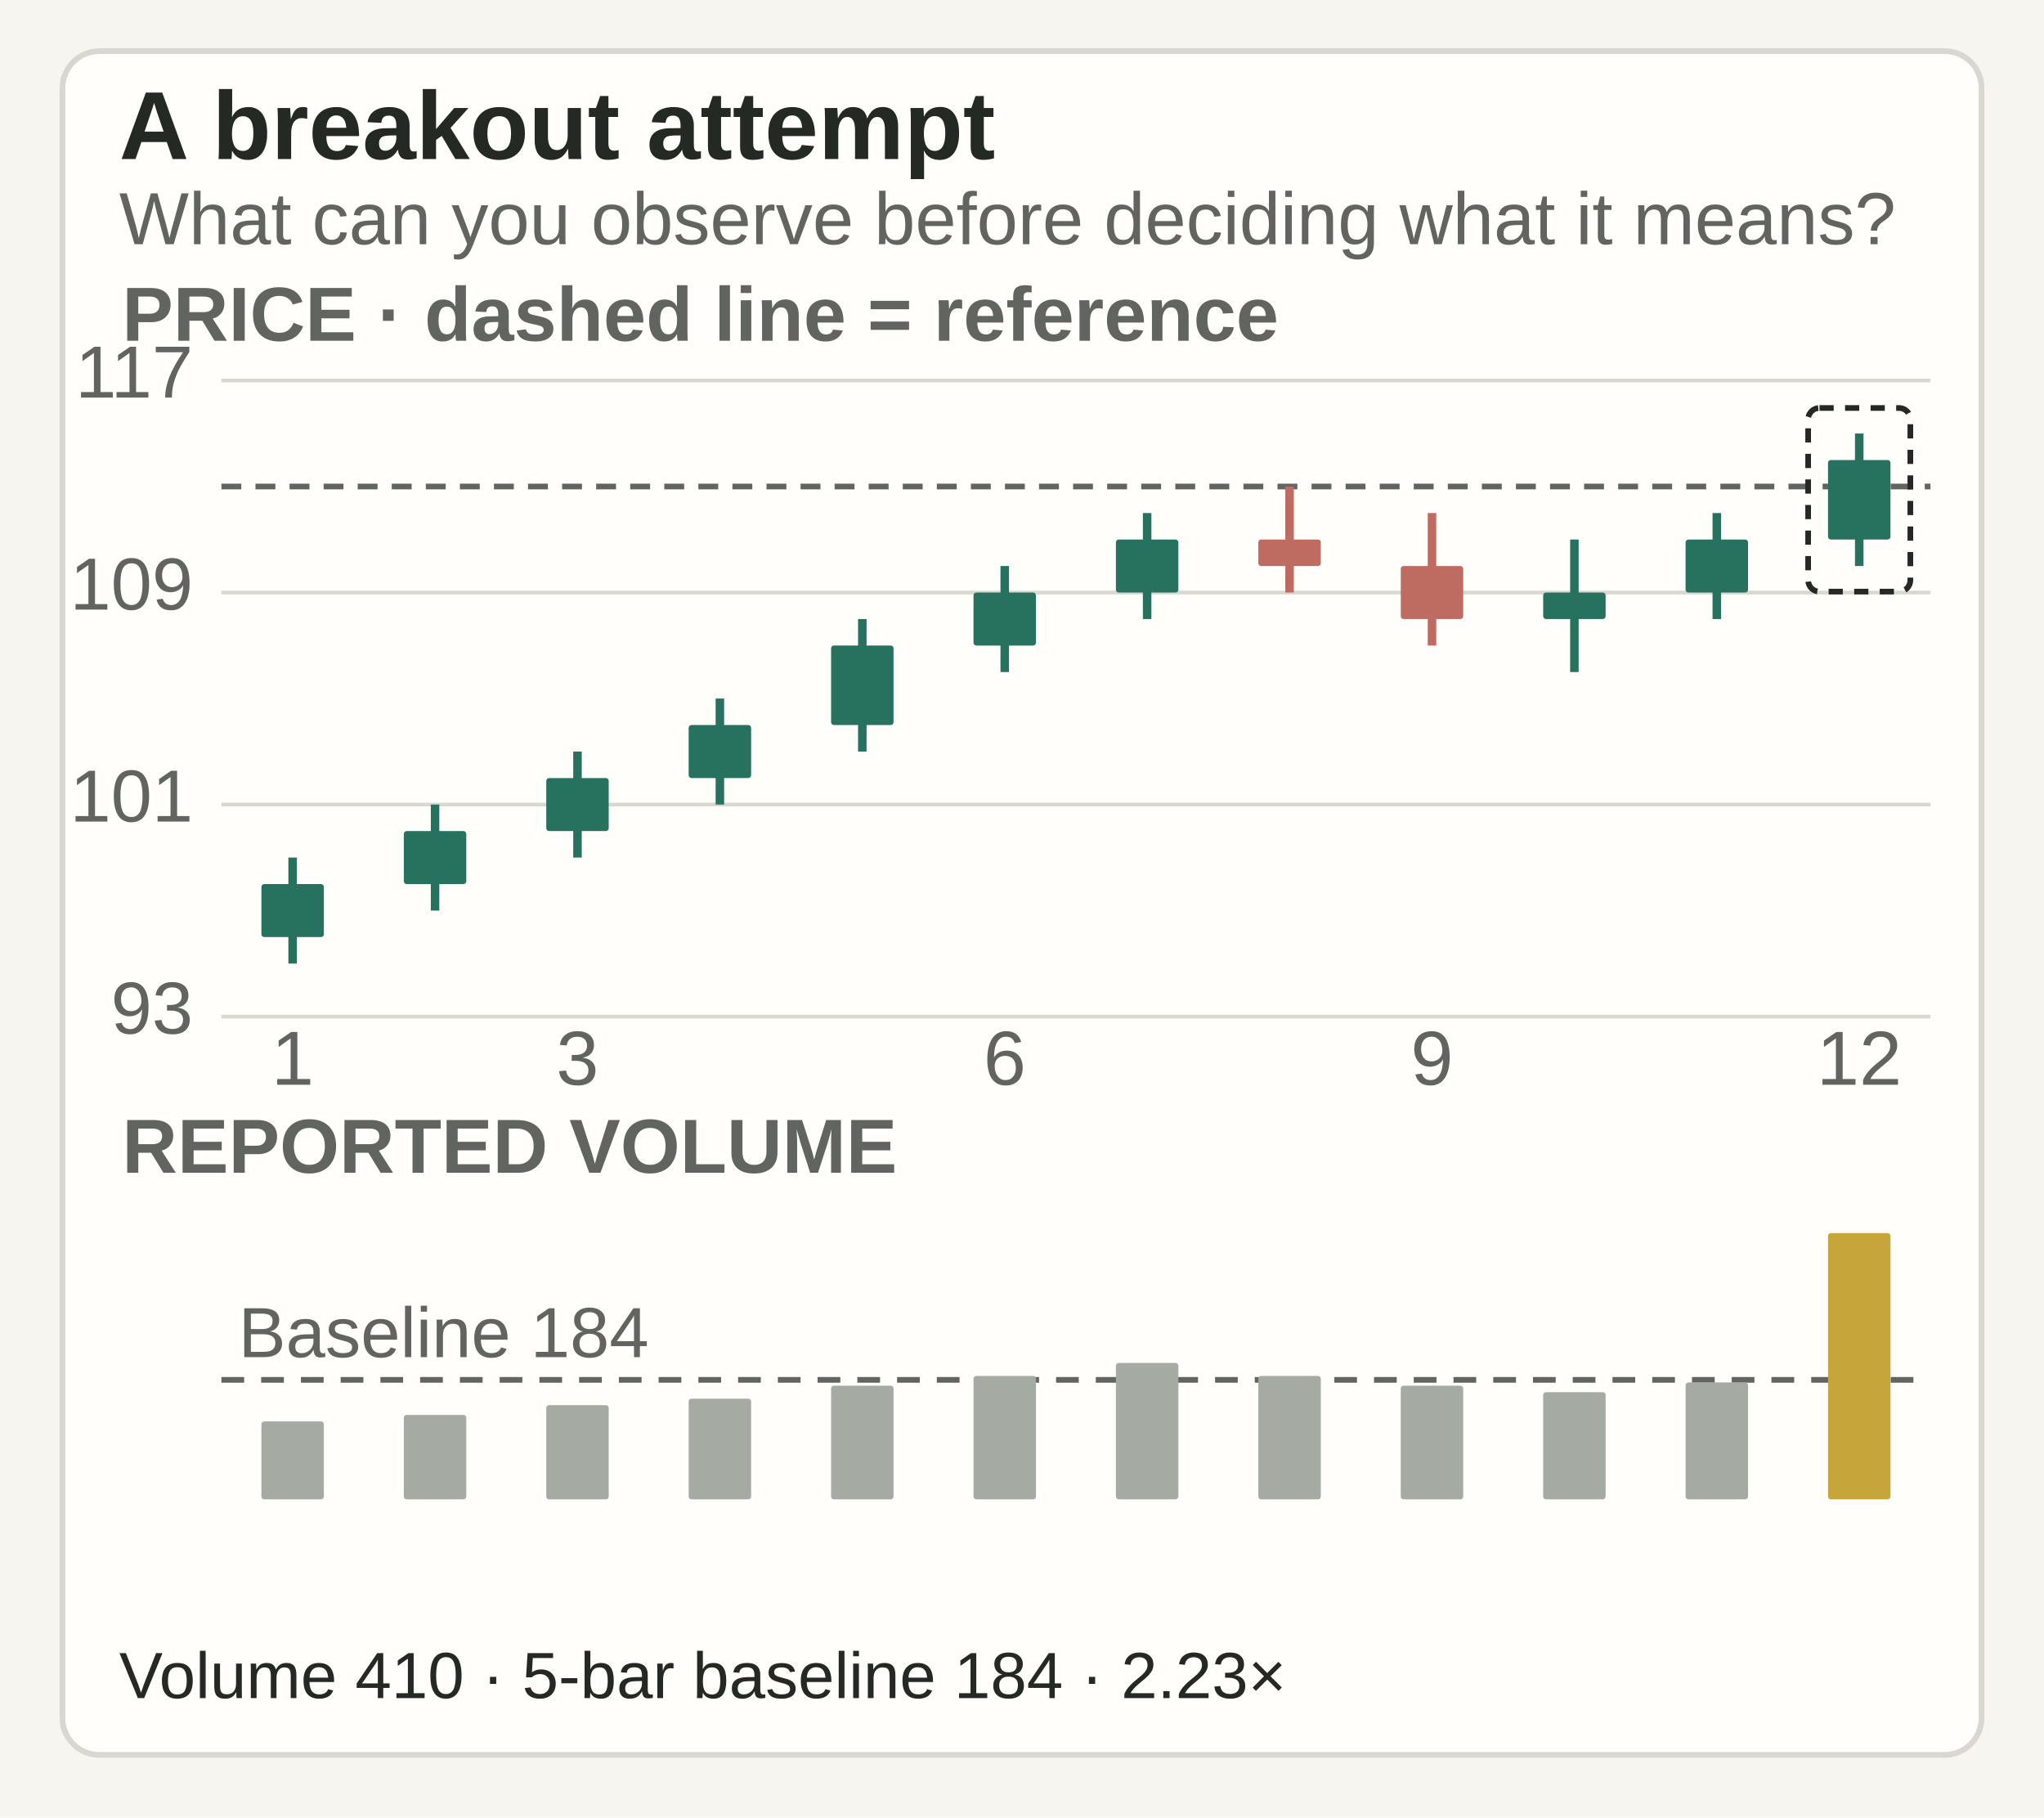
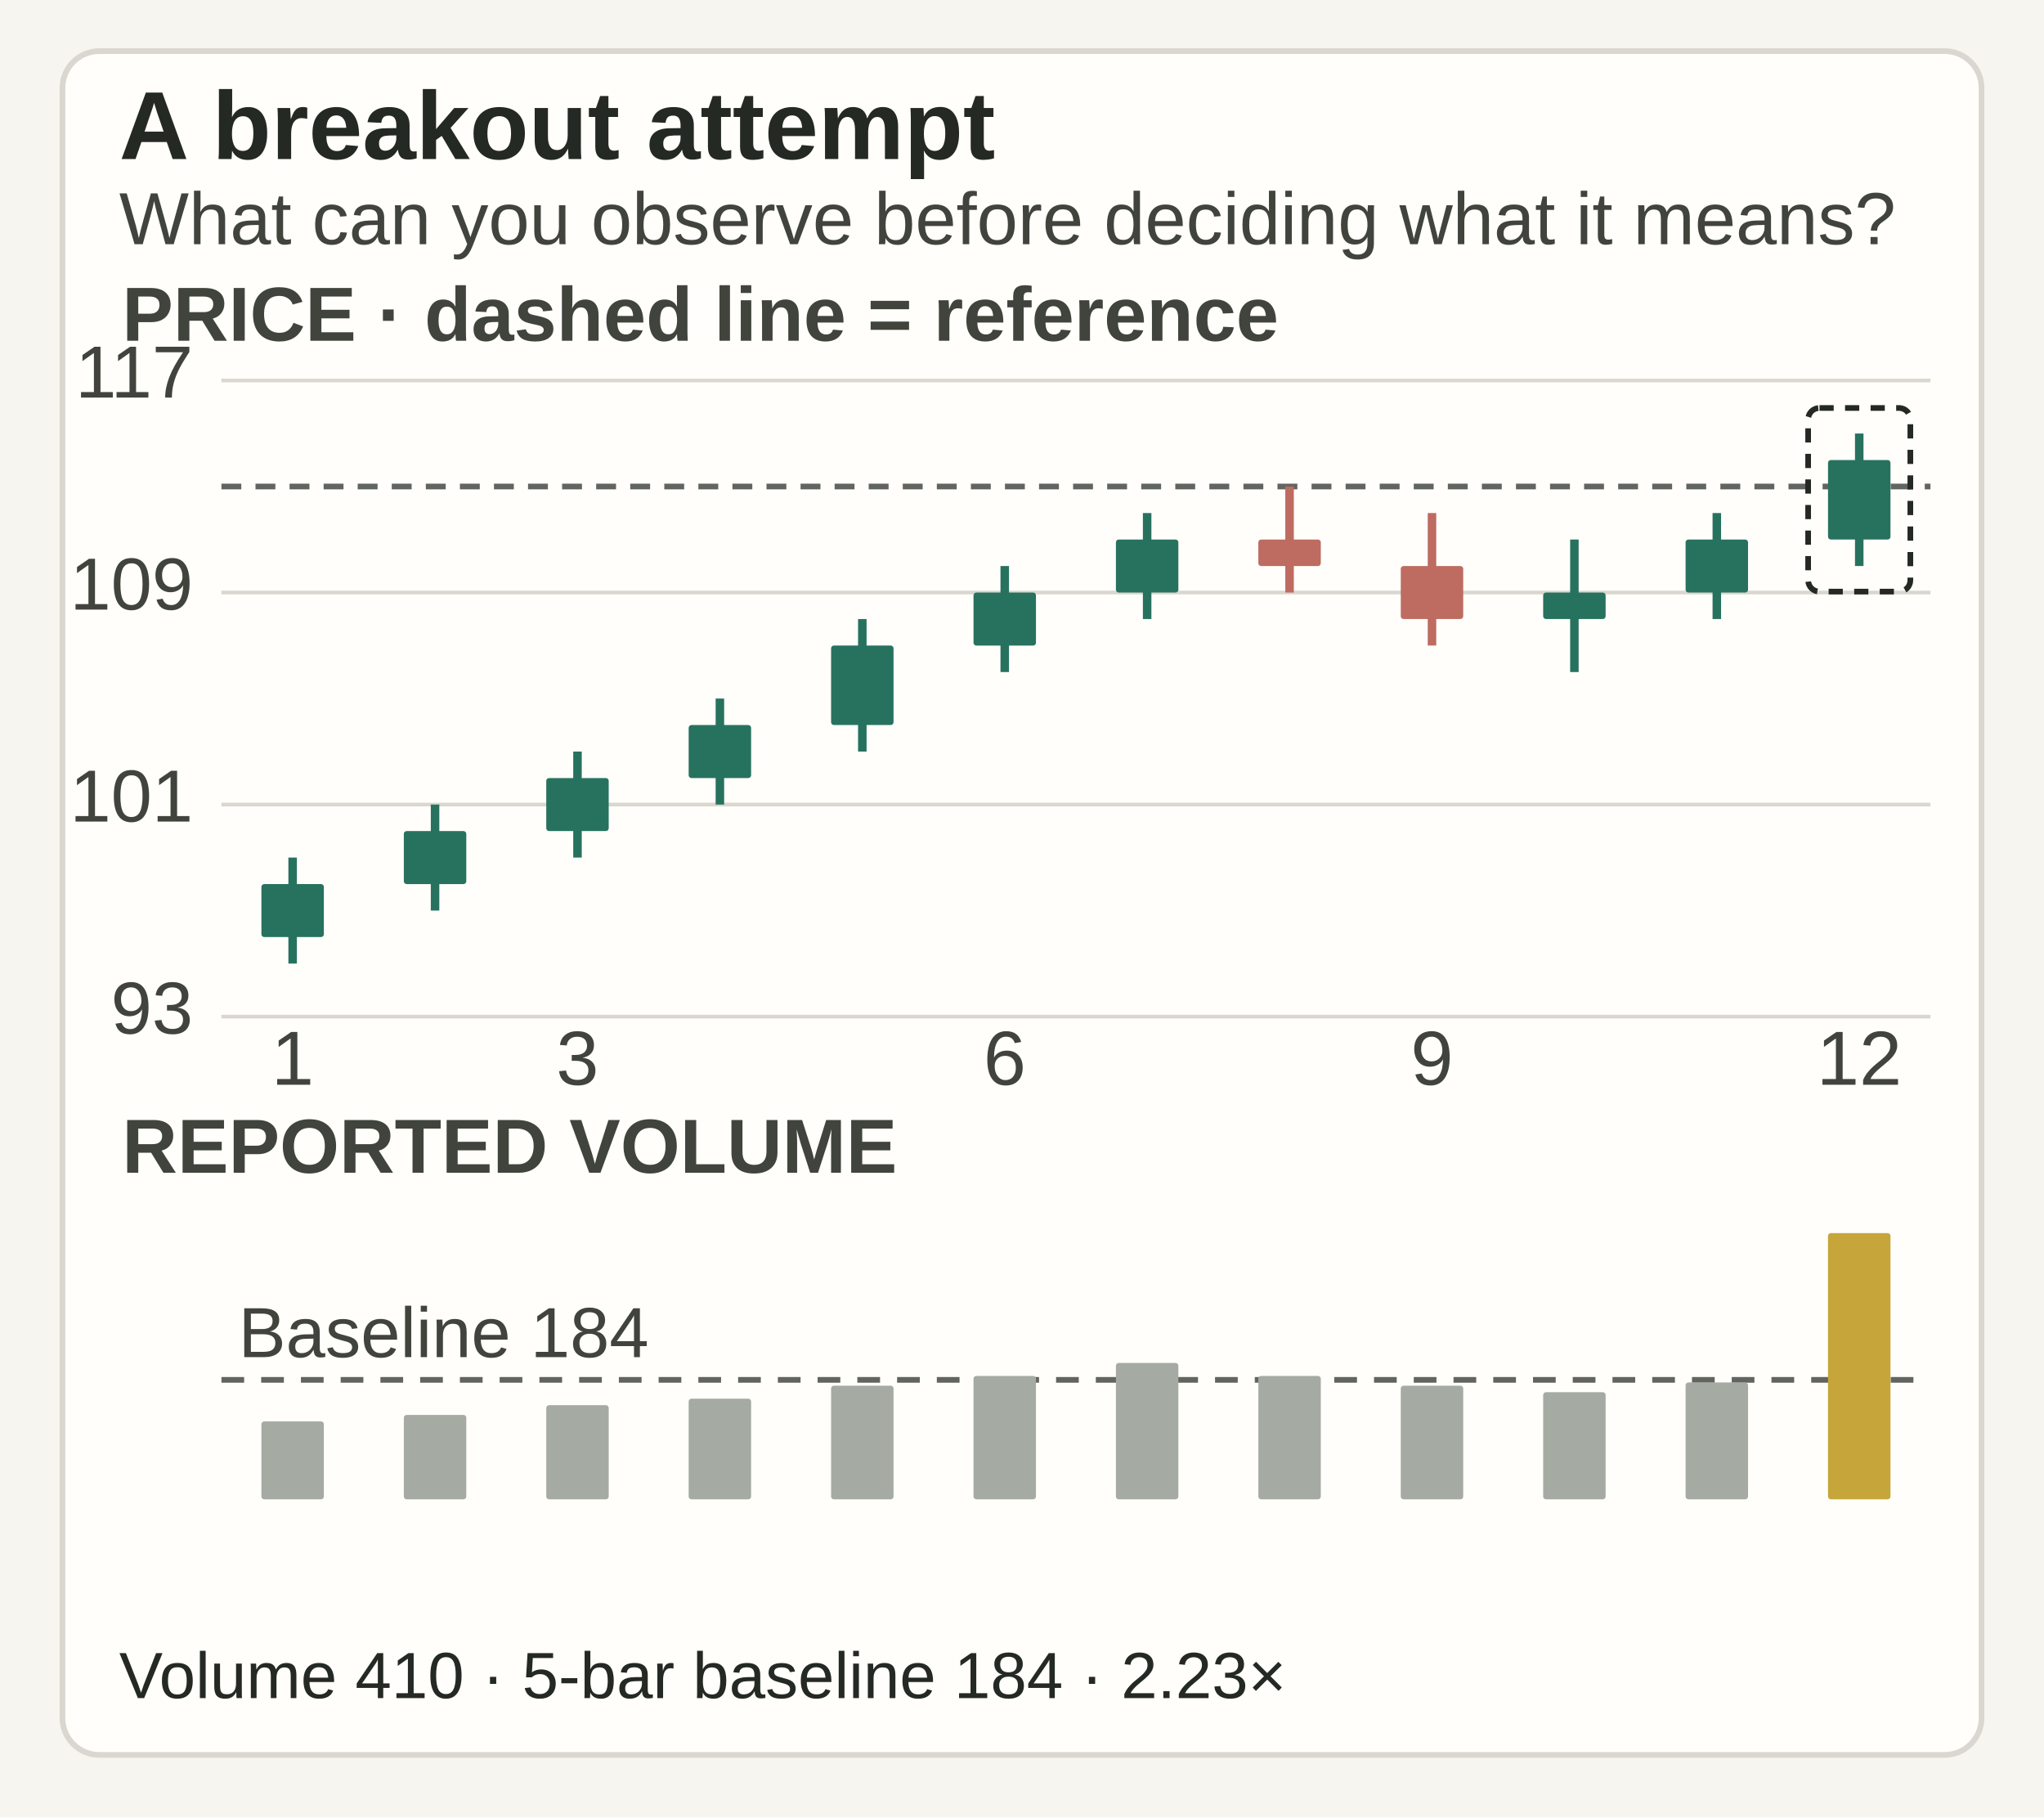
<svg xmlns="http://www.w3.org/2000/svg" width="720" height="640" viewBox="0 0 720 640" role="img" aria-labelledby="title desc">
  <rect width="720" height="640" fill="#f6f5f0" />
  <rect x="22" y="18" width="676" height="600" rx="13" fill="#fffefa" stroke="#d9d7cf" stroke-width="2" />
  <text x="42" y="56" font-family="Arial,Helvetica,sans-serif" font-size="34" font-weight="700" fill="#252923">A breakout attempt</text>
-   <text x="42" y="86" font-family="Arial,Helvetica,sans-serif" font-size="26" fill="#62645f">What can you observe before deciding what it means?</text>
-   <text x="43" y="120" font-family="Arial,Helvetica,sans-serif" font-size="27" font-weight="700" fill="#62645f">PRICE · dashed line = reference</text>
+   <text x="42" y="86" font-family="Arial,Helvetica,sans-serif" font-size="26" fill="#41443d">What can you observe before deciding what it means?</text>
+   <text x="43" y="120" font-family="Arial,Helvetica,sans-serif" font-size="27" font-weight="700" fill="#41443d">PRICE · dashed line = reference</text>
  <line x1="78" y1="134" x2="680" y2="134" stroke="#d9d7cf" stroke-width="1.3" />
-   <text x="68" y="140" font-family="Arial,Helvetica,sans-serif" font-size="26" text-anchor="end" fill="#62645f">117</text>
+   <text x="68" y="140" font-family="Arial,Helvetica,sans-serif" font-size="26" text-anchor="end" fill="#41443d">117</text>
  <line x1="78" y1="208.67" x2="680" y2="208.67" stroke="#d9d7cf" stroke-width="1.3" />
-   <text x="68" y="214.67" font-family="Arial,Helvetica,sans-serif" font-size="26" text-anchor="end" fill="#62645f">109</text>
+   <text x="68" y="214.67" font-family="Arial,Helvetica,sans-serif" font-size="26" text-anchor="end" fill="#41443d">109</text>
  <line x1="78" y1="283.33" x2="680" y2="283.33" stroke="#d9d7cf" stroke-width="1.3" />
-   <text x="68" y="289.33" font-family="Arial,Helvetica,sans-serif" font-size="26" text-anchor="end" fill="#62645f">101</text>
+   <text x="68" y="289.33" font-family="Arial,Helvetica,sans-serif" font-size="26" text-anchor="end" fill="#41443d">101</text>
  <line x1="78" y1="358" x2="680" y2="358" stroke="#d9d7cf" stroke-width="1.3" />
-   <text x="68" y="364" font-family="Arial,Helvetica,sans-serif" font-size="26" text-anchor="end" fill="#62645f">93</text>
+   <text x="68" y="364" font-family="Arial,Helvetica,sans-serif" font-size="26" text-anchor="end" fill="#41443d">93</text>
  <line x1="78" y1="171.33" x2="680" y2="171.33" stroke="#62645f" stroke-width="2" stroke-dasharray="7 5" />
  <line x1="103.08" y1="302" x2="103.08" y2="339.33" stroke="#27725f" stroke-width="3" />
  <rect x="92.08" y="311.33" width="22" height="18.67" rx="1" fill="#27725f" />
-   <text x="103.08" y="382" text-anchor="middle" font-family="Arial,Helvetica,sans-serif" font-size="27" fill="#62645f">1</text>
+   <text x="103.08" y="382" text-anchor="middle" font-family="Arial,Helvetica,sans-serif" font-size="27" fill="#41443d">1</text>
  <line x1="153.25" y1="283.33" x2="153.25" y2="320.67" stroke="#27725f" stroke-width="3" />
  <rect x="142.25" y="292.67" width="22" height="18.67" rx="1" fill="#27725f" />
  <line x1="203.42" y1="264.67" x2="203.42" y2="302" stroke="#27725f" stroke-width="3" />
  <rect x="192.42" y="274" width="22" height="18.67" rx="1" fill="#27725f" />
-   <text x="203.42" y="382" text-anchor="middle" font-family="Arial,Helvetica,sans-serif" font-size="27" fill="#62645f">3</text>
+   <text x="203.42" y="382" text-anchor="middle" font-family="Arial,Helvetica,sans-serif" font-size="27" fill="#41443d">3</text>
  <line x1="253.58" y1="246" x2="253.58" y2="283.33" stroke="#27725f" stroke-width="3" />
  <rect x="242.58" y="255.33" width="22" height="18.67" rx="1" fill="#27725f" />
  <line x1="303.75" y1="218" x2="303.75" y2="264.67" stroke="#27725f" stroke-width="3" />
  <rect x="292.75" y="227.33" width="22" height="28" rx="1" fill="#27725f" />
  <line x1="353.92" y1="199.33" x2="353.92" y2="236.67" stroke="#27725f" stroke-width="3" />
  <rect x="342.92" y="208.67" width="22" height="18.67" rx="1" fill="#27725f" />
-   <text x="353.92" y="382" text-anchor="middle" font-family="Arial,Helvetica,sans-serif" font-size="27" fill="#62645f">6</text>
+   <text x="353.92" y="382" text-anchor="middle" font-family="Arial,Helvetica,sans-serif" font-size="27" fill="#41443d">6</text>
  <line x1="404.08" y1="180.67" x2="404.08" y2="218" stroke="#27725f" stroke-width="3" />
  <rect x="393.08" y="190" width="22" height="18.67" rx="1" fill="#27725f" />
  <line x1="454.25" y1="171.33" x2="454.25" y2="208.67" stroke="#be6b61" stroke-width="3" />
  <rect x="443.25" y="190" width="22" height="9.33" rx="1" fill="#be6b61" />
  <line x1="504.42" y1="180.67" x2="504.42" y2="227.33" stroke="#be6b61" stroke-width="3" />
  <rect x="493.42" y="199.33" width="22" height="18.67" rx="1" fill="#be6b61" />
-   <text x="504.42" y="382" text-anchor="middle" font-family="Arial,Helvetica,sans-serif" font-size="27" fill="#62645f">9</text>
+   <text x="504.42" y="382" text-anchor="middle" font-family="Arial,Helvetica,sans-serif" font-size="27" fill="#41443d">9</text>
  <line x1="554.58" y1="190" x2="554.58" y2="236.67" stroke="#27725f" stroke-width="3" />
  <rect x="543.58" y="208.67" width="22" height="9.33" rx="1" fill="#27725f" />
  <line x1="604.75" y1="180.67" x2="604.75" y2="218" stroke="#27725f" stroke-width="3" />
  <rect x="593.75" y="190" width="22" height="18.67" rx="1" fill="#27725f" />
  <line x1="654.92" y1="152.67" x2="654.92" y2="199.33" stroke="#27725f" stroke-width="3" />
  <rect x="643.92" y="162" width="22" height="28" rx="1" fill="#27725f" />
  <rect x="636.92" y="143.67" width="36" height="64.67" rx="4" fill="none" stroke="#252923" stroke-width="2" stroke-dasharray="5 4" />
-   <text x="654.92" y="382" text-anchor="middle" font-family="Arial,Helvetica,sans-serif" font-size="27" fill="#62645f">12</text>
-   <text x="43" y="413" font-family="Arial,Helvetica,sans-serif" font-size="27" font-weight="700" fill="#62645f">REPORTED VOLUME</text>
+   <text x="654.92" y="382" text-anchor="middle" font-family="Arial,Helvetica,sans-serif" font-size="27" fill="#41443d">12</text>
+   <text x="43" y="413" font-family="Arial,Helvetica,sans-serif" font-size="27" font-weight="700" fill="#41443d">REPORTED VOLUME</text>
  <line x1="78" y1="485.93" x2="680" y2="485.93" stroke="#62645f" stroke-width="2" stroke-dasharray="8 6" />
-   <text x="84" y="477.93" font-family="Arial,Helvetica,sans-serif" font-size="25" fill="#62645f">Baseline 184</text>
+   <text x="84" y="477.93" font-family="Arial,Helvetica,sans-serif" font-size="25" fill="#41443d">Baseline 184</text>
  <rect x="92.08" y="500.56" width="22" height="27.44" rx="1" fill="#a5aaa3" />
  <rect x="142.25" y="498.27" width="22" height="29.73" rx="1" fill="#a5aaa3" />
  <rect x="192.42" y="494.84" width="22" height="33.16" rx="1" fill="#a5aaa3" />
  <rect x="242.58" y="492.56" width="22" height="35.44" rx="1" fill="#a5aaa3" />
  <rect x="292.75" y="487.98" width="22" height="40.02" rx="1" fill="#a5aaa3" />
  <rect x="342.92" y="484.55" width="22" height="43.45" rx="1" fill="#a5aaa3" />
  <rect x="393.08" y="479.98" width="22" height="48.02" rx="1" fill="#a5aaa3" />
  <rect x="443.25" y="484.55" width="22" height="43.45" rx="1" fill="#a5aaa3" />
  <rect x="493.42" y="487.98" width="22" height="40.02" rx="1" fill="#a5aaa3" />
  <rect x="543.58" y="490.27" width="22" height="37.73" rx="1" fill="#a5aaa3" />
  <rect x="593.75" y="486.84" width="22" height="41.16" rx="1" fill="#a5aaa3" />
  <rect x="643.92" y="434.25" width="22" height="93.75" rx="1" fill="#c6a63a" />
  <text x="42" y="598" font-family="Arial,Helvetica,sans-serif" font-size="23" fill="#252923">Volume 410 · 5-bar baseline 184 · 2.23×</text>
</svg>
